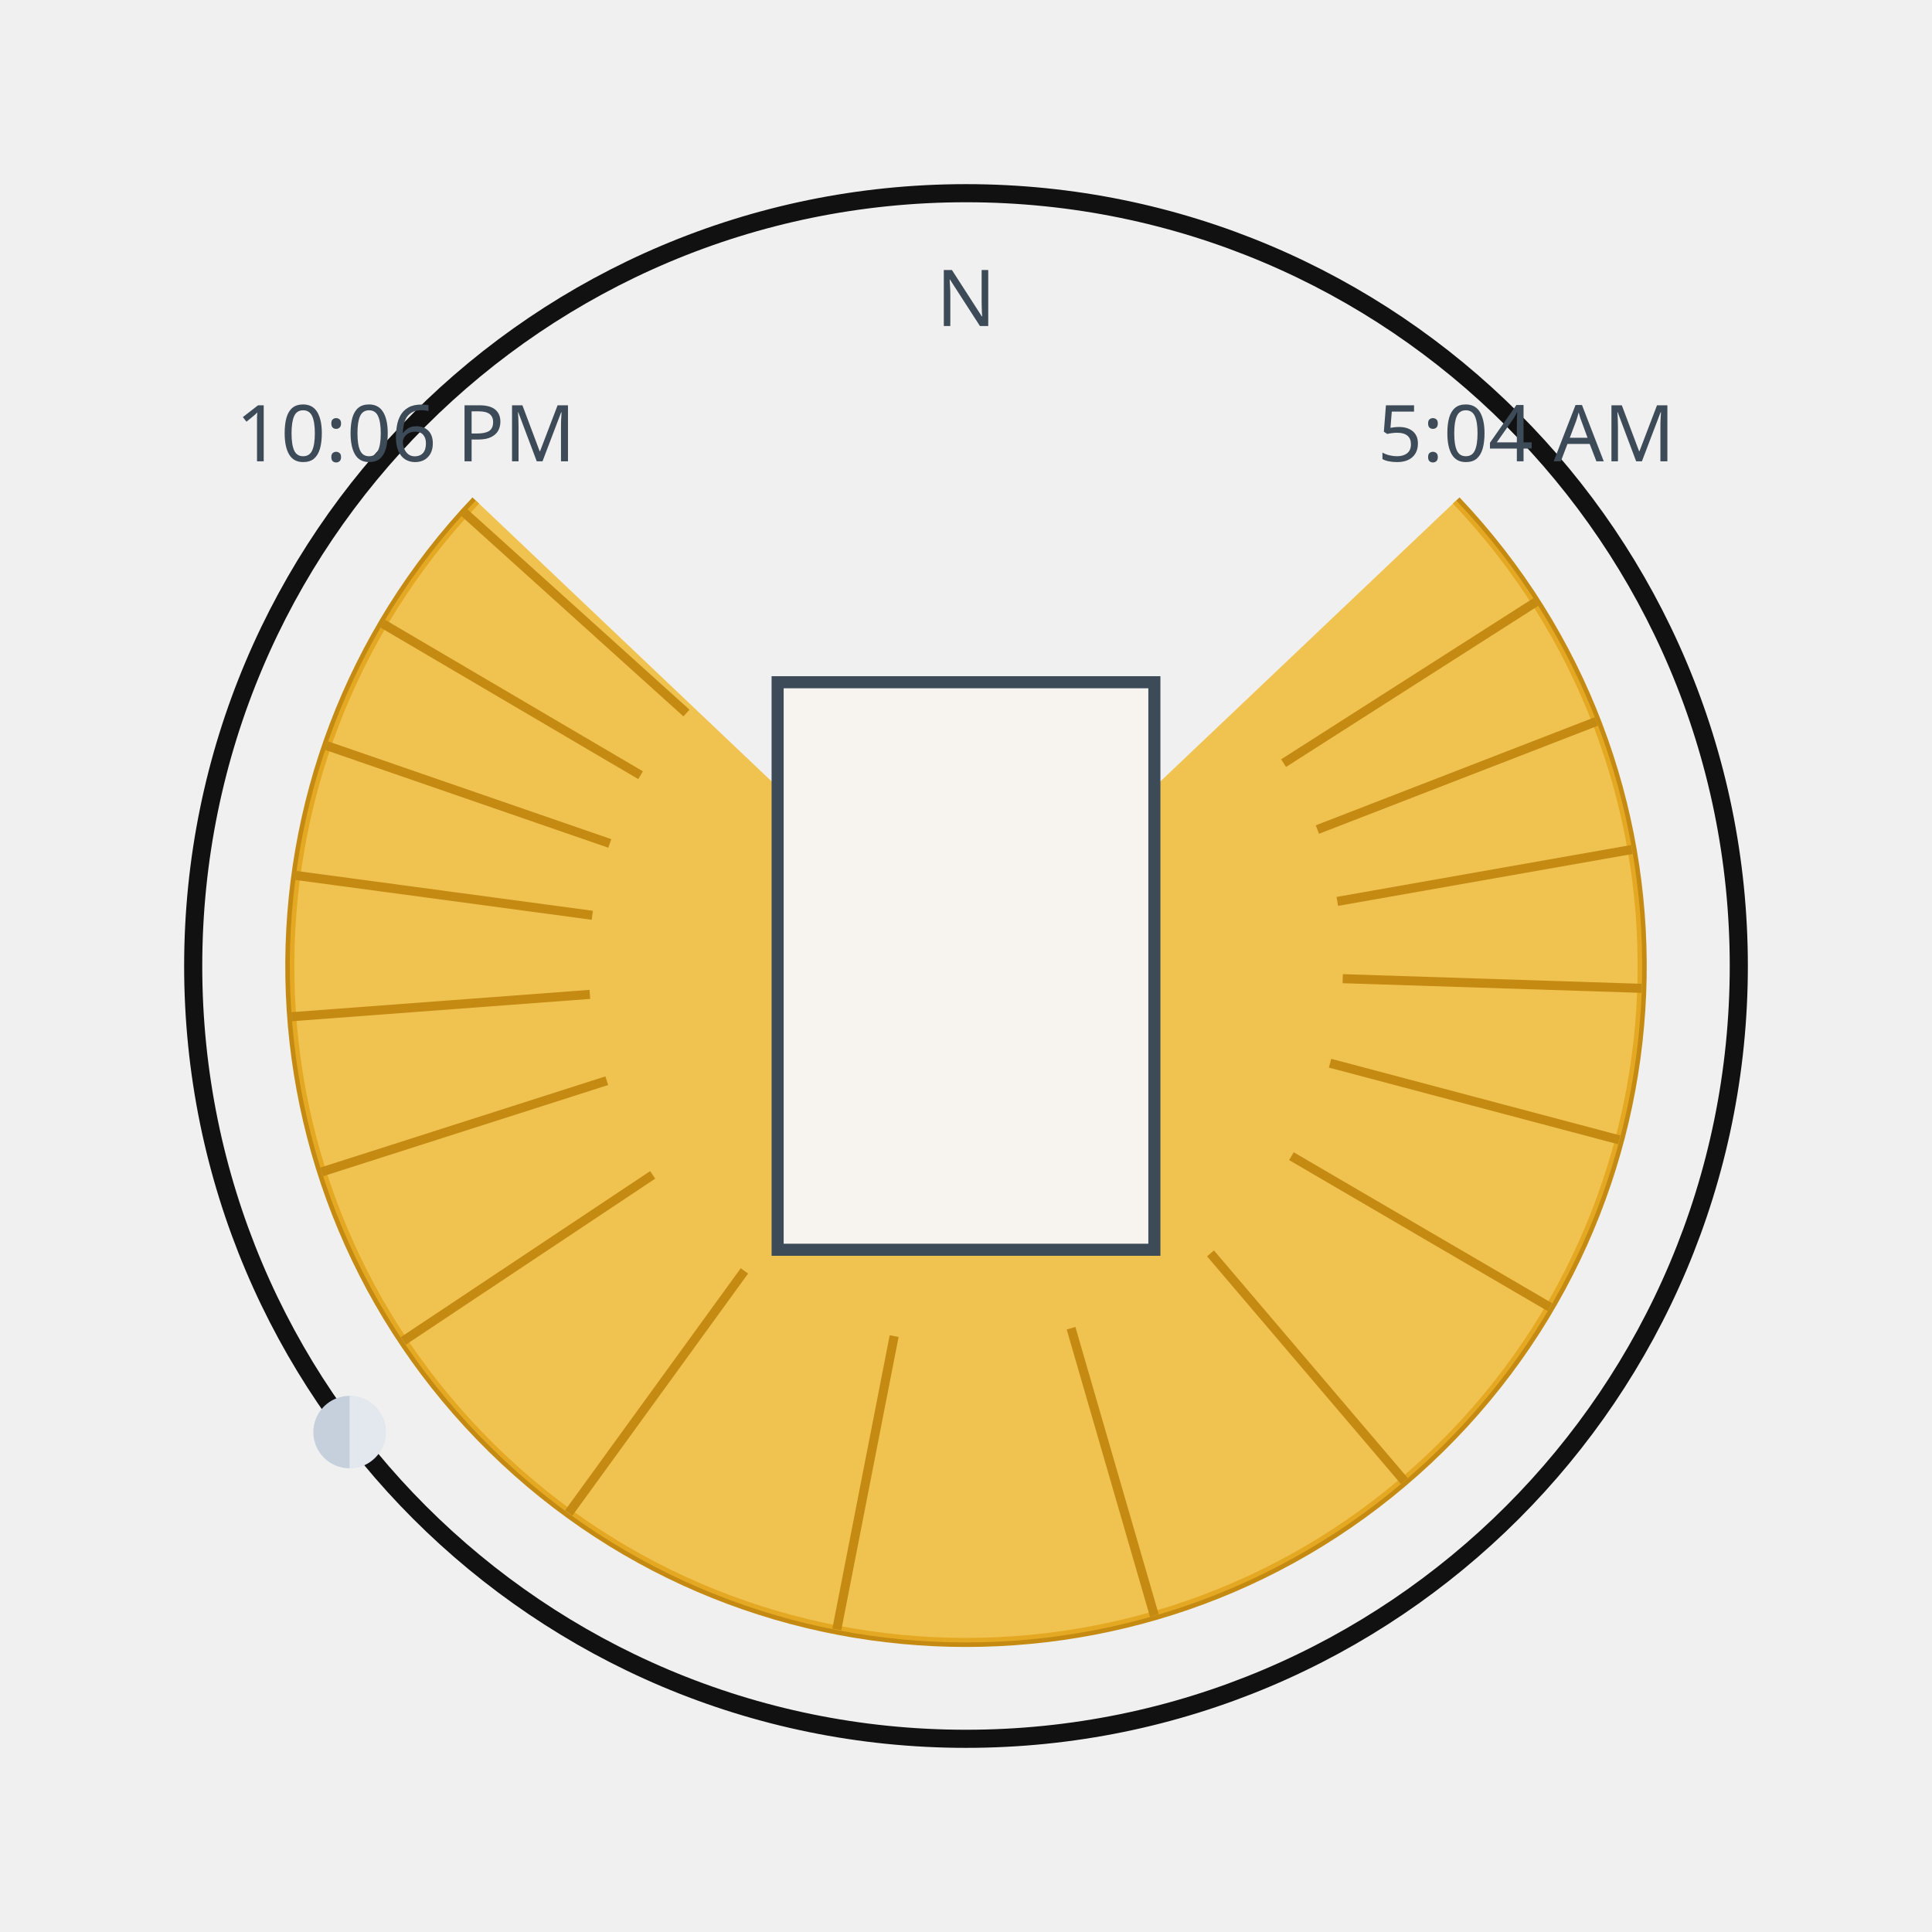
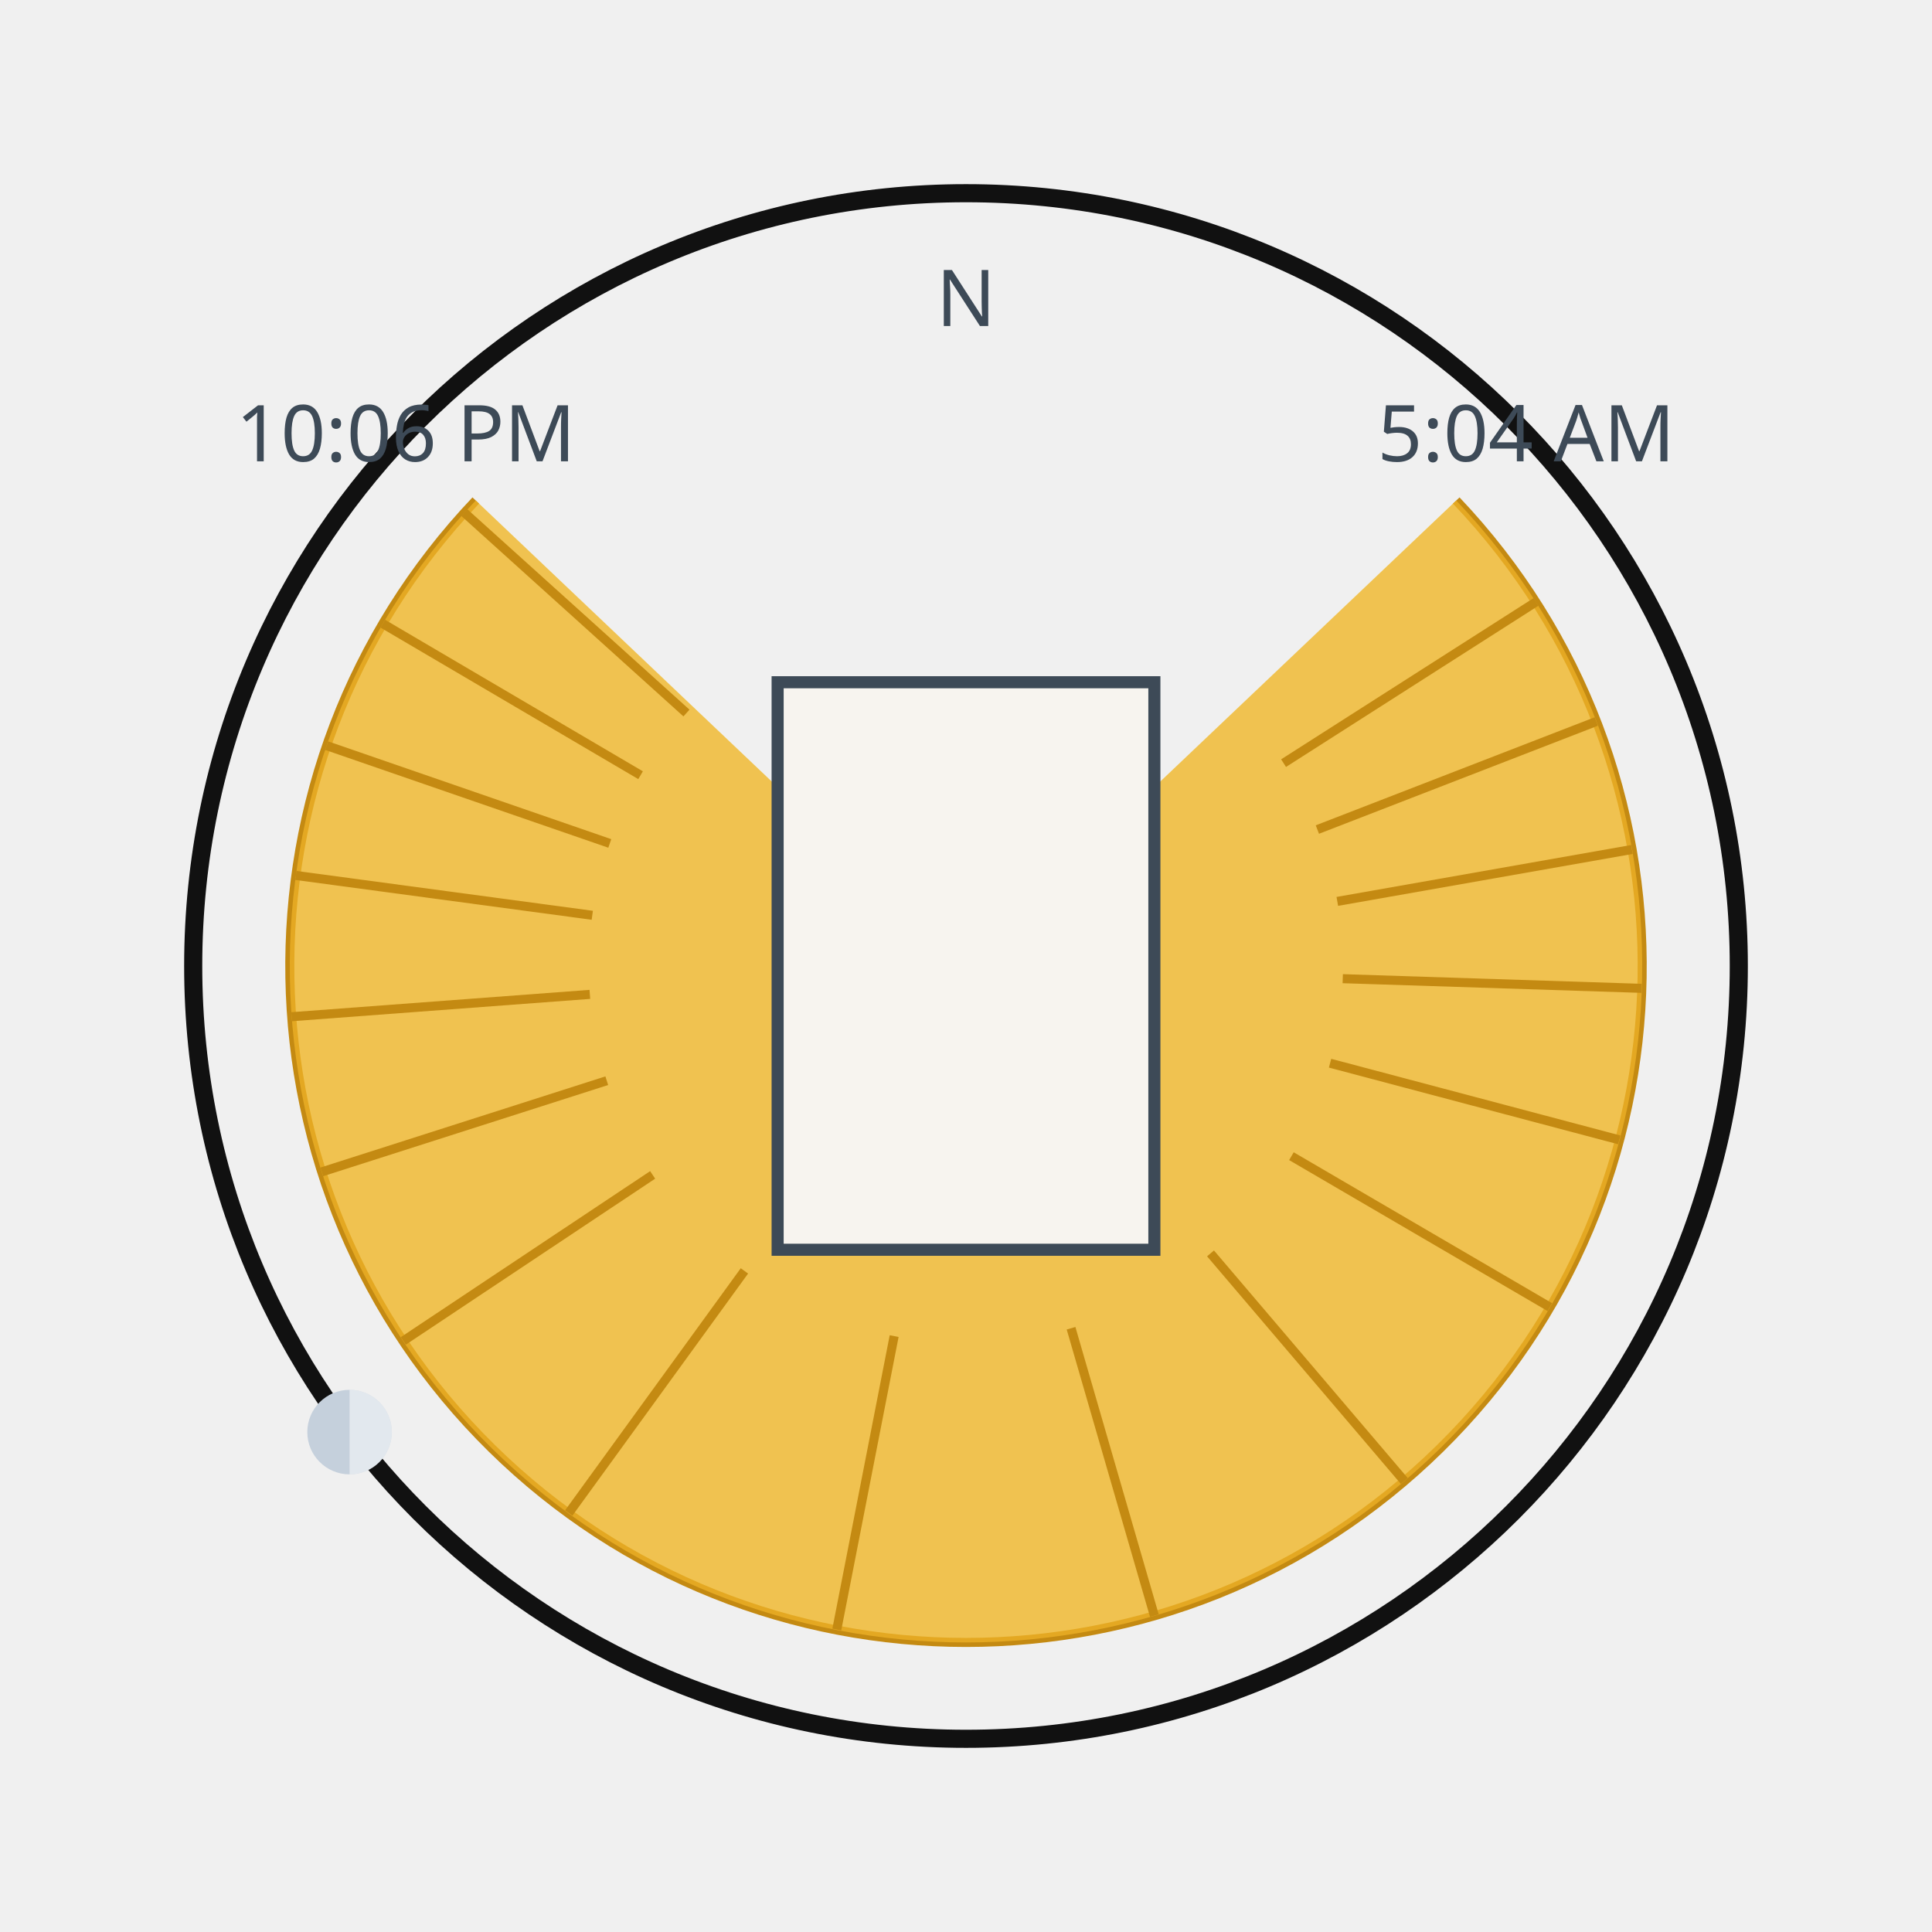
<svg xmlns="http://www.w3.org/2000/svg" width="320" height="320" viewBox="0 0 320 320" font-family="sans-serif" font-size="13">
  <path id="pale" d="M 160.0 160.0 L 241.2 82.9 A 112.0 112.0 0 1 1 78.8 82.9 Z" fill="#f6d84a" fill-opacity="0.35" />
  <path id="rim" d="M 241.2 82.9 A 112.0 112.0 0 1 1 78.8 82.9" fill="none" stroke="#c48a12" stroke-width="1.5" />
  <circle id="ring" cx="160.0" cy="160.0" r="128.0" fill="none" stroke="#111111" stroke-width="3" />
  <path id="strong" d="M 160.0 160.0 L 241.2 82.9 A 112.0 112.0 0 1 1 78.8 82.9 Z" fill="#f0b429" fill-opacity="0.72" />
  <g id="hours">
    <line x1="212.6" y1="126.4" x2="254.4" y2="99.7" stroke="#c48a12" stroke-width="1.5" />
    <line x1="218.2" y1="137.4" x2="264.4" y2="119.5" stroke="#c48a12" stroke-width="1.5" />
    <line x1="221.5" y1="149.3" x2="270.3" y2="140.7" stroke="#c48a12" stroke-width="1.5" />
    <line x1="222.4" y1="162.1" x2="271.9" y2="163.7" stroke="#c48a12" stroke-width="1.5" />
    <line x1="220.3" y1="176.1" x2="268.2" y2="188.8" stroke="#c48a12" stroke-width="1.5" />
    <line x1="213.9" y1="191.5" x2="256.7" y2="216.5" stroke="#c48a12" stroke-width="1.5" />
    <line x1="200.5" y1="207.6" x2="232.6" y2="245.3" stroke="#c48a12" stroke-width="1.5" />
    <line x1="177.4" y1="220.0" x2="191.2" y2="267.6" stroke="#c48a12" stroke-width="1.5" />
    <line x1="148.1" y1="221.3" x2="138.6" y2="269.9" stroke="#c48a12" stroke-width="1.5" />
    <line x1="123.3" y1="210.5" x2="94.2" y2="250.6" stroke="#c48a12" stroke-width="1.5" />
    <line x1="108.1" y1="194.6" x2="66.8" y2="222.1" stroke="#c48a12" stroke-width="1.5" />
    <line x1="100.5" y1="179.0" x2="53.3" y2="194.1" stroke="#c48a12" stroke-width="1.5" />
    <line x1="97.7" y1="164.7" x2="48.3" y2="168.4" stroke="#c48a12" stroke-width="1.5" />
    <line x1="98.1" y1="151.6" x2="49.0" y2="145.0" stroke="#c48a12" stroke-width="1.5" />
    <line x1="101.0" y1="139.7" x2="54.1" y2="123.5" stroke="#c48a12" stroke-width="1.5" />
    <line x1="106.1" y1="128.4" x2="63.4" y2="103.3" stroke="#c48a12" stroke-width="1.5" />
    <line x1="113.7" y1="118.1" x2="76.9" y2="84.9" stroke="#c48a12" stroke-width="1.5" />
  </g>
  <polygon id="house" points="128.8,207.0 128.8,113.0 191.2,113.0 191.2,207.0" fill="#f7f4ef" stroke="#3d4a57" stroke-width="2" />
  <g id="moon">
-     <circle cx="57.9" cy="237.2" r="6.0" fill="#c5d0dc" />
-     <path d="M 57.9 231.2 A 6.0 6.0 0 0 1 57.9 243.2 Z" fill="#ffffff" fill-opacity="0.5" />
+     <circle cx="57.9" cy="237.2" r="7.0" fill="#c5d0dc" />
+     <path d="M 57.9 230.2 A 7.0 7.0 0 0 1 57.9 244.2 Z" fill="#ffffff" fill-opacity="0.5" />
  </g>
  <text id="sunrise" x="252.8" y="71.9" text-anchor="middle" dominant-baseline="middle" fill="#3d4a57">5:04 AM</text>
  <text id="sunset" x="67.2" y="71.9" text-anchor="middle" dominant-baseline="middle" fill="#3d4a57">10:06 PM</text>
  <text id="north" x="160.0" y="54.0" text-anchor="middle" fill="#3d4a57">N</text>
</svg>
